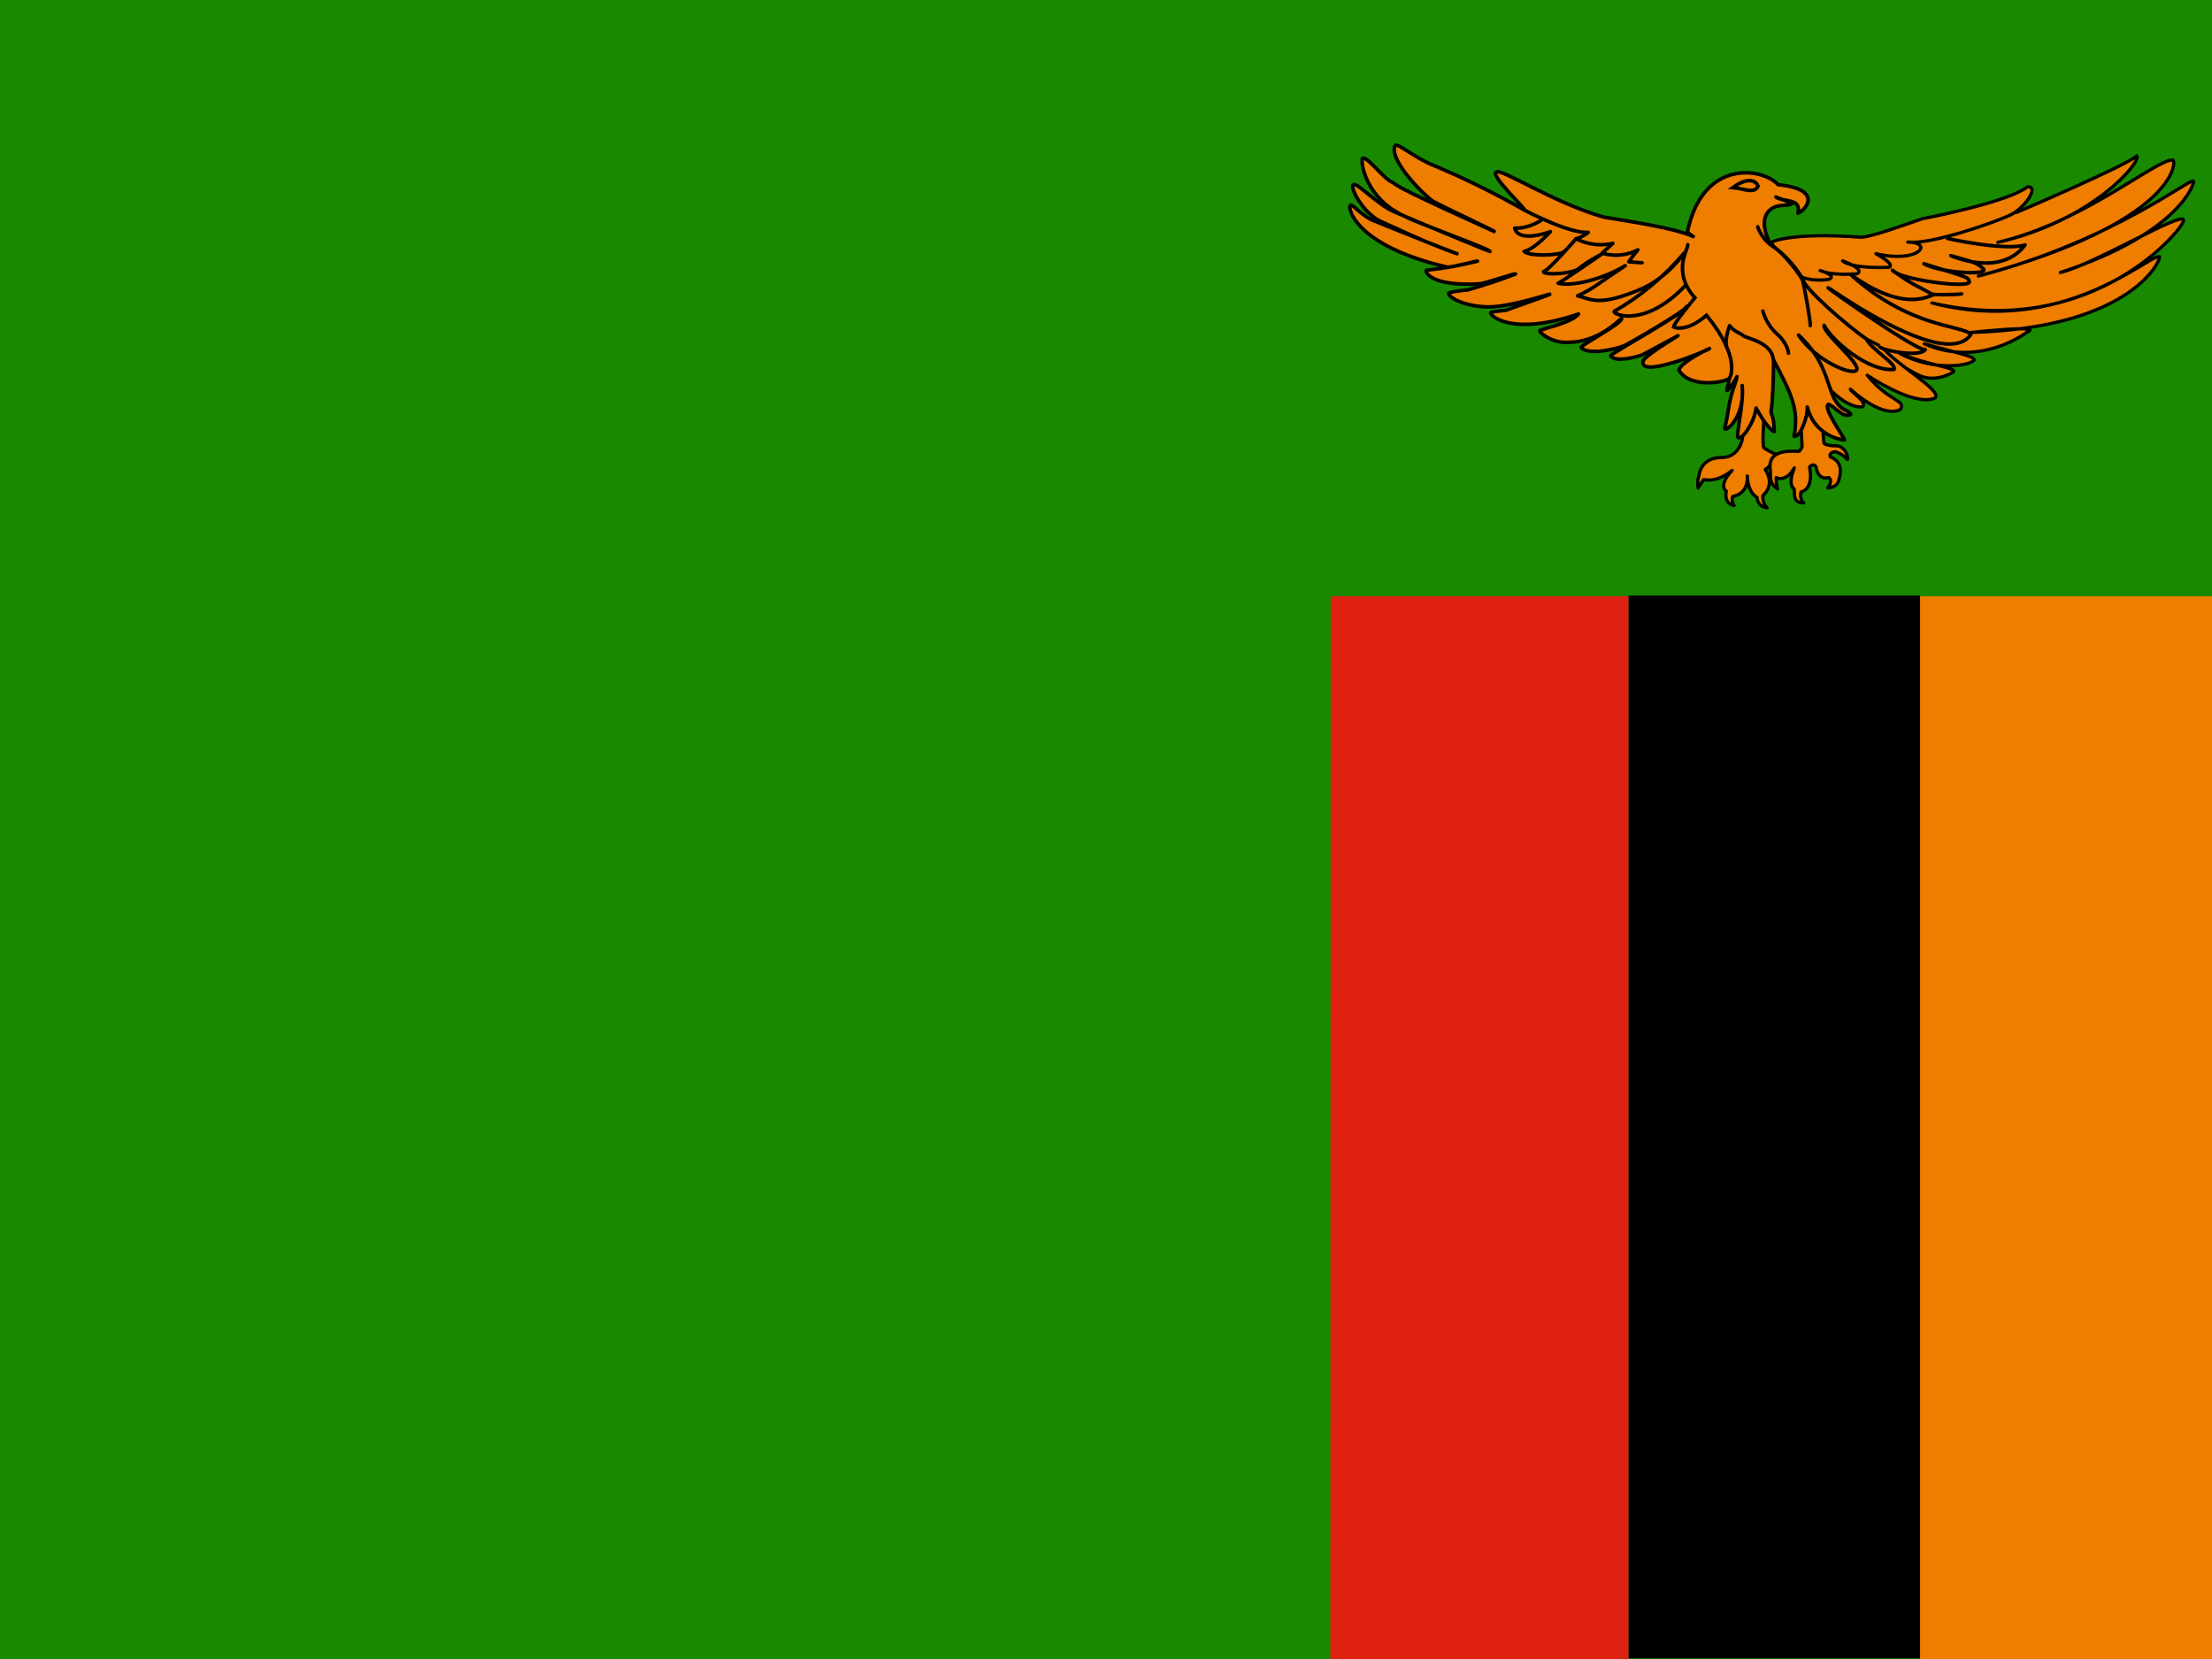
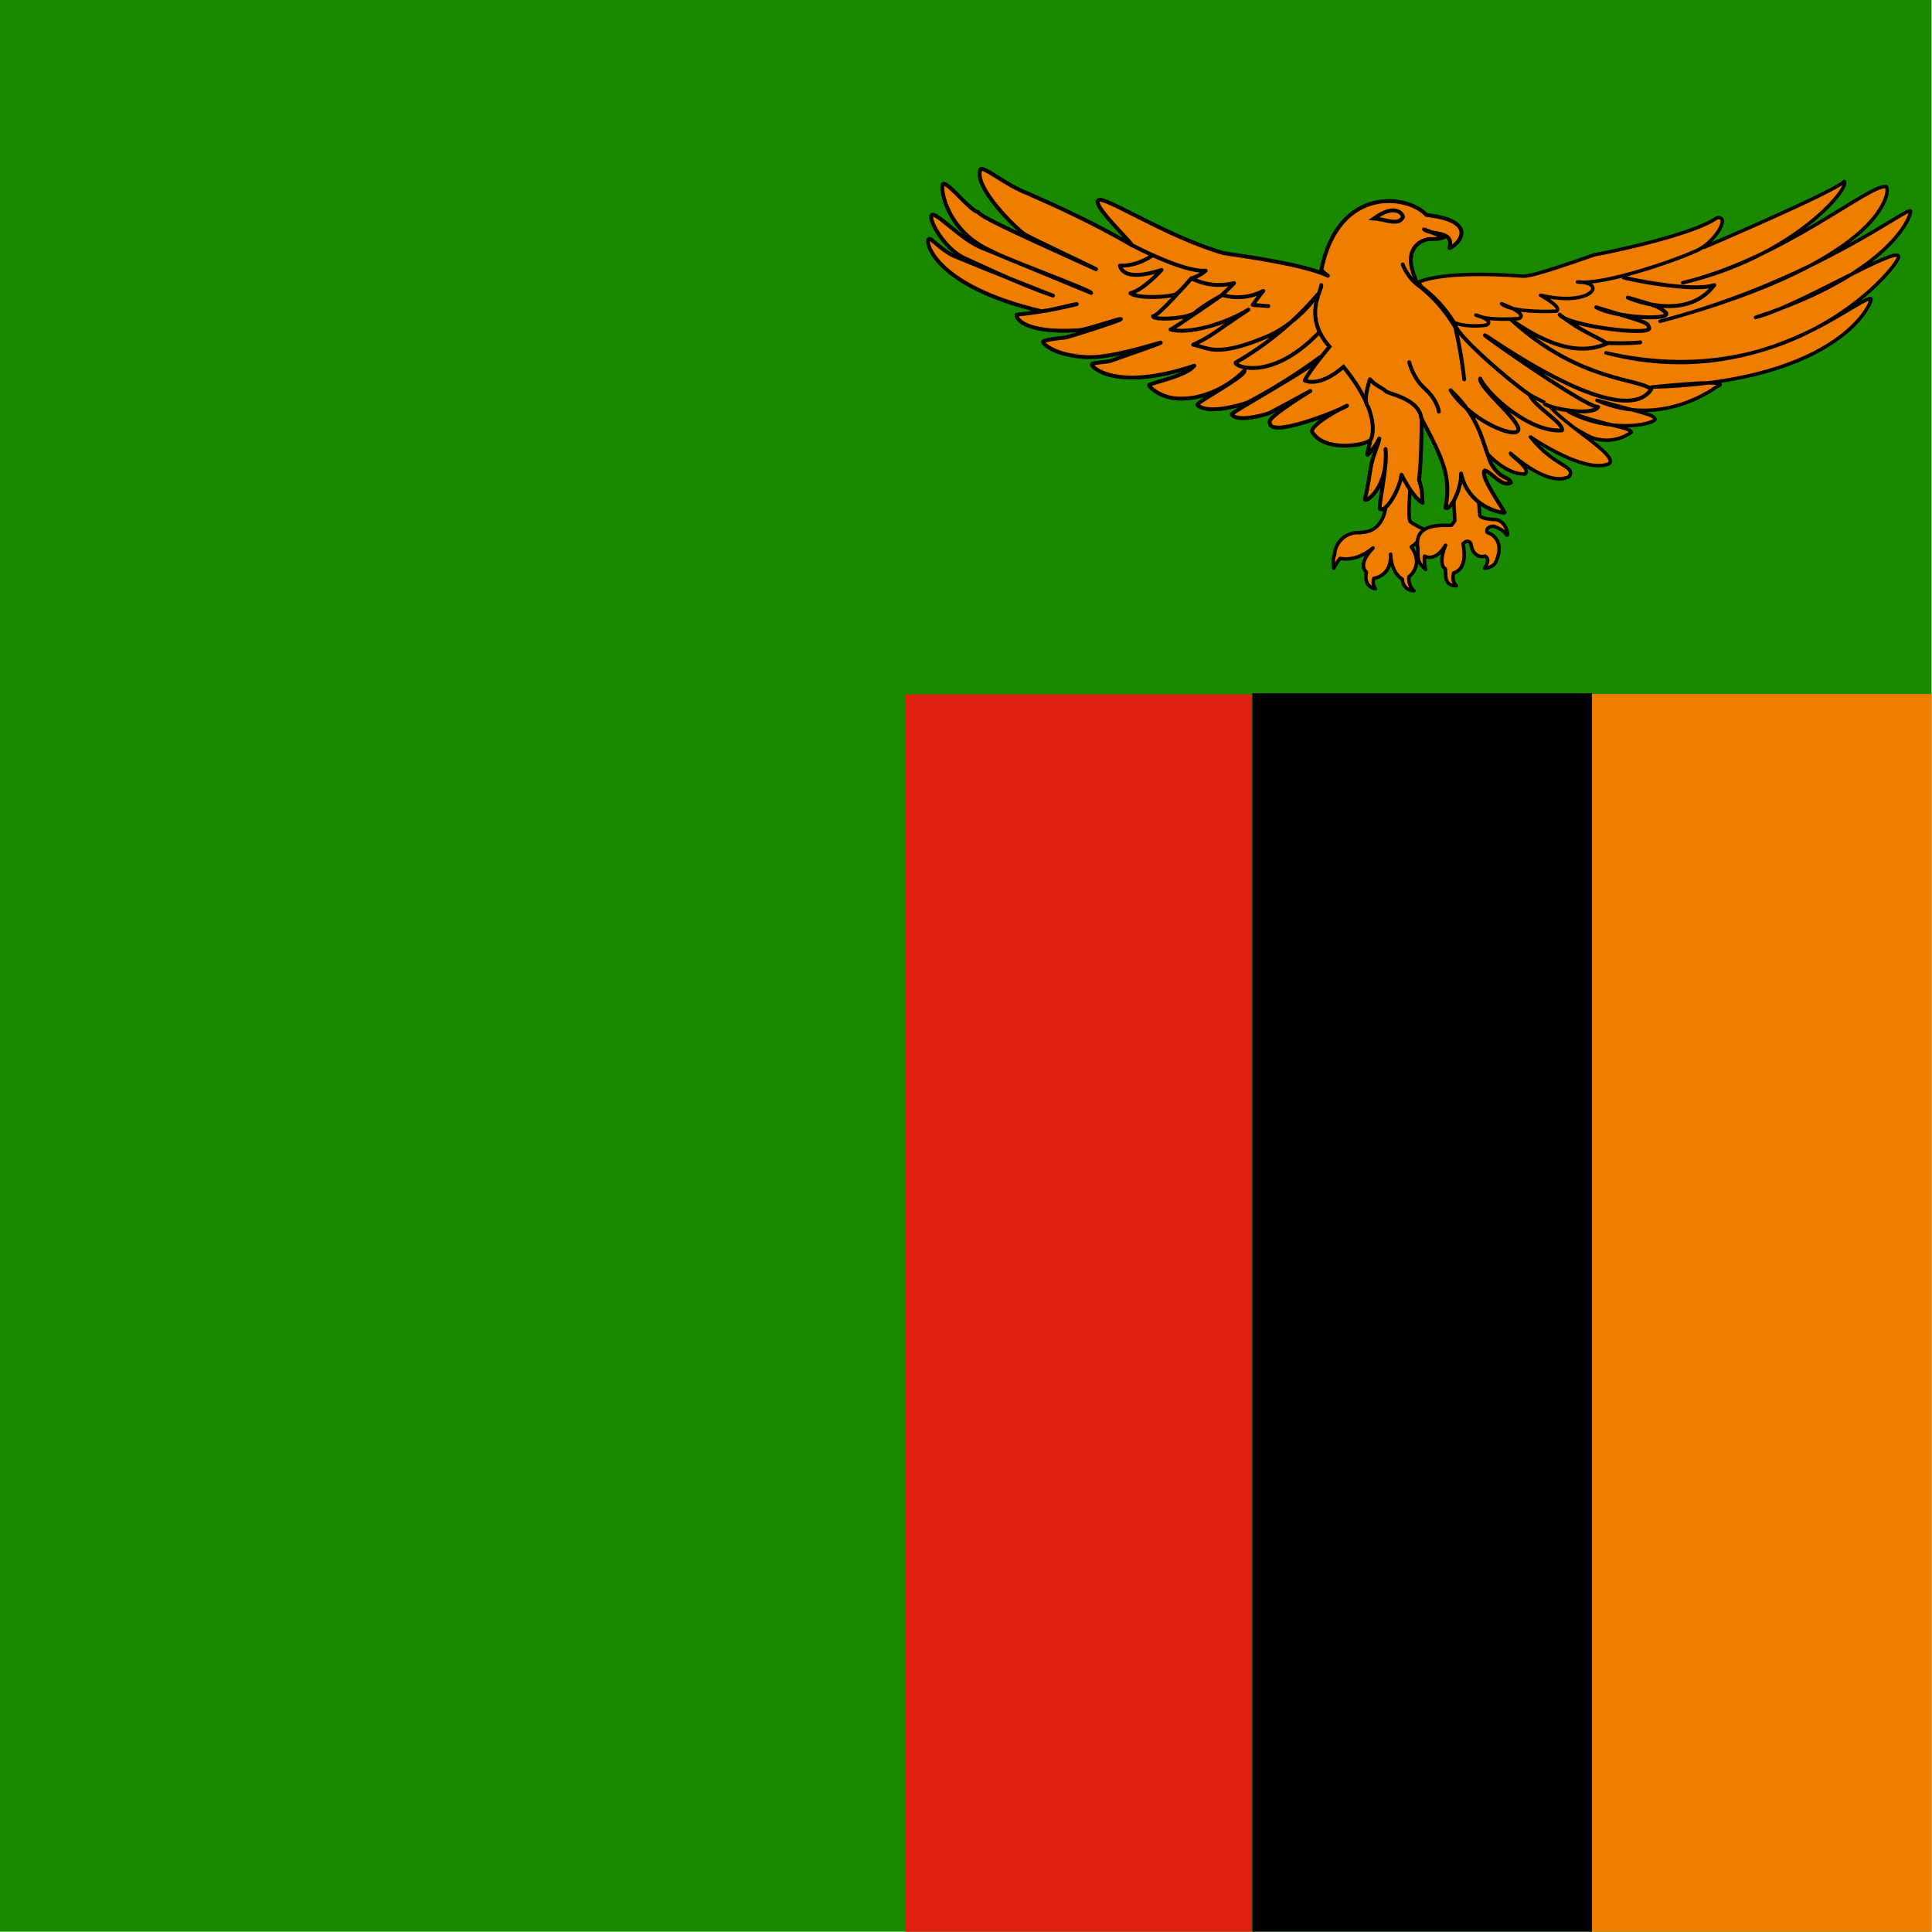
- <svg xmlns="http://www.w3.org/2000/svg" id="flag-icons-zm" viewBox="0 0 640 480">
+ <svg xmlns="http://www.w3.org/2000/svg" id="flag-icons-zm" viewBox="0 0 512 512">
  <defs>
    <clipPath id="zm-a">
-       <path fill-opacity=".7" d="M-170.7 0H512v512h-682.7z" />
+       <path fill-opacity=".7" d="M248 0h496v496H248z" />
    </clipPath>
  </defs>
-   <g fill-rule="evenodd" clip-path="url(#zm-a)" transform="translate(160)scale(.9375)">
-     <path fill="#198a00" d="M-256 0h768v512h-768z" />
-     <path fill="#ef7d00" d="M421.9 184H512v328h-90.1z" />
-     <path fill="#000001" d="M331.9 183.8h90v328h-90z" />
-     <path fill="#de2010" d="M240 184h91.9v328h-92z" />
+   <g fill-rule="evenodd" clip-path="url(#zm-a)" transform="translate(-256)scale(1.0321)">
+     <path fill="#198a00" d="M0 0h744v496H0z" />
+     <path fill="#ef7d00" d="M656.8 178.2H744V496h-87.3z" />
+     <path fill="#000001" d="M569.6 178h87.2v318h-87.2z" />
+     <path fill="#de2010" d="M480.5 178.3h89V496h-89z" />
    <g fill="#ef7d00" stroke="#000">
-       <path stroke-linejoin="round" d="M451.6 65.6s34-14.5 37.2-17.5c1.5 1.8-13.6 20-42.9 26.7 26.6-6.2 49.3-26 54-25.4 1.3.3 1 19.3-60 35.8 42.2-11 66.7-31.4 66.4-29.2.3.5-4.2 16-41.1 28.1 10.3-2.4 38.3-19.4 38-16.1.9 1.3-27 37.2-77.6 25.5 40.4 10.5 66.5-14.8 70.2-14.3.8.1-7.4 22-58.2 23.4 24.3-2.5 17.3-.1 17.3-.1s-14.3 11.2-31.7 3.6c13.6 3.7 15.1 3.9 15.4 5-.9 1.6-12 3.8-22.9-2 8.7 3.6 16.5 4.2 16.6 5.5-.1.4-5.6 3.6-10.6 1.3-4.9-2.2-50.3-30.1-50.3-30.1l77.4-21.3 2.8 1zm-91 75.6c-6.8 0-7 6-7 6s-.5.5-.2 3.4l1.7-2.6c.8.1 3.9 1 8.8-2.8-4.5 4.7-1.8 6.4-1.8 6.4s-1 3.7 2.4 4.4c-1-1.5-.4-2.8-.4-2.8s4.8-.5 4.5-6.3c.1 5.3 3 6.6 3 6.6s0 2.9 3.1 3.2c-1.6-1.5-1.3-3.8-1.3-3.8s4-3 .7-8c2-1.2 3.7-4.5 3.7-4.5s-2.8-1.2-4.1-2.2c-.6-1.3 0-8.5 0-8.5l-1.8-9.3-4.8 14.5c.2-2 .3 6.3-6.5 6.3z" />
-       <path stroke-linejoin="round" d="M394.2 120.3c.2.1 5.1 5.6 9.9 5.3 1.8-1.5-3.7-4.7-3.7-5.5 2 1.8 10.1 8.8 15.4 6.3 2-3-3.8-2.5-10.2-10.6 4.5 3 15.7 9.5 21 7 2.1-2.4-11.7-9.9-16.4-15.7l-12-6.1-16.2 13.3 12.3 6z" />
-       <path stroke-linecap="round" stroke-linejoin="round" d="M375.9 74.8s5.5-3.2 27.6-1.6c2.4.3 15-4.3 19.1-5.7 6.4-1.2 27-5.6 32.4-9.8 4-.5-1 7.1-6 9-5.2 2.3-24.1 8.9-30.9 8 8.1.1 3.6 6.7-9.8 3.6 6.4 3.6 4 4.2 4 4.2s-11.3.6-14.3-2c7.6 2.9 4.4 4 4.4 4s-7.7.7-11.3-1c5.5 1.7 2.7 2.7 2.7 2.7s-4.5.8-8.2-.6c-3.8-1.3-9.4-10.7-9.7-10.7z" />
-       <path stroke-linejoin="round" d="m384.7 123.4.8 14.6-.8 1.2c-.3.4-10.3-1.6-9 6 0 3.2 0 4 2.2 5.7-.5-2-.4-3.5-.4-3.5s2.9 1.7 5.6-3c-1.9 4.6-.6 6.3-.1 6.4.4.8-.8 4.5 3 4.4-1.5-1.4-.8-3.4-.8-3.4s4-.6 2.6-7.7c1.4-1.4 2 0 2 0s.4 4.2 3.9 3.3c1.5.9-.3 3.2-.3 3.2s2.5 0 3.3-2c.7-2.2 1.6-6-2.5-7.6-.5-1.5 1.6-1.6 1.6-1.6s2.6.9 3.4 2.2.5-3.4-2.8-4c-4 0-4.2-.9-4.2-1l-1-13.7z" />
-       <path stroke-linecap="round" stroke-linejoin="round" stroke-width="1.1" d="M398.6 135.8c0-.7-6.8-9.9-5-11 1.7.3 4.5 4.5 6.9 3.1-.7-1.6-2.8-.7-5.1-4.9-2.4-4.8-2.7-11.9-11-19.6 5.4 8.2 17.4 13 18 10.6s-10.7-11.4-10.1-13.6c2.2 4.4 13.4 14.4 21.6 13.6.6-2-6.7-5.8-8.6-9.4-5.3-3.6-19.4-15.7-19.6-18.5a33.3 33.3 0 0 0-9.9-10.6 5 5 0 0 1-.8-1.7c-3.2-7.5 1-10 3.5-10.3 2-.3 2.6 0 4-.7l-5.1-2c2.3 1.7 8 .2 6.8 5 2.5-1 7.9-7.4-6.1-8.8-4.6-5.2-23.3-8.2-28 14.6.4.3.6.6 1.8 1.4-6-2.8-21.9-5-27.6-6-15.6-4.4-31.7-15.2-33.2-13.9-2 1 9.4 11.6 8.8 11.8a263 263 0 0 0-27.5-13.6c-6-2.2-11.9-7.4-12.5-6.4-2.2 4.5 9.5 15.9 11.7 17.2 2.2 1.3 19.3 9.3 19 9.4-25.8-11.7-30-13.9-31.4-15.2-2.3-.5-7.8-8-9.3-7.5-.9.8.8 12.6 13.1 18 2 1.4 26.4 10.1 26.2 10.8 0 .2-28-11.5-29-12-5.4-2-12-9.4-13.2-8.6-1.2.8 3 8.8 8.4 11.3 2.9 1.2 13.8 6.6 23.6 10 .6.3-17.7-6.9-26.5-10.5-4-2.2-5.8-5-6.4-4.4-1 .6 1.4 12.4 29.7 19 .7.4 10-2.1 9.5-1.8a113.3 113.3 0 0 1-15.8 2.8c-.3.8 1.8 5 16.4 4.2 1.8-.1 12-3.7 11.1-3a174 174 0 0 1-14.8 4.9c-.9 0-5.6.6-5.8 1-.2.8 3.5 3.8 11.3 4.2 7 .4 20.2-4.2 20-3.9-.4.3-12.8 4.6-13.1 4.8-.5.3-5 .5-5.2.9-.4.9 6.6 7.4 27.1.4-2 2.8-12 4.7-12 5.2 0 .4 2.2 2.5 5.7 3.3 1.7.4 4.1.3 6.3 0 4-.8 8-2.3 13.3-7.2.6 1.5-13.1 8.5-12.5 9.1 3 2.8 12.9-.3 13.5-.7.7-.3 19-10.7 19-12 .3 1.6-23.7 14.7-23.4 15.2 1.5 2.4 9.7-.1 10-.4l10.8-5.8c.3-.1-11.8 7-10.8 8.2-.5 4.7 19-3.2 20.5-4.2.7-.5-9.4 4.4-9.4 6.7 3.3 5.5 13.7 3.8 15.3 2.6.8-.6-1 4-.4 3.6a16 16 0 0 0 3-4.3c-.2 1.6-1.4 4-2 6.8-.7 2.7-.9 5.9-1.8 9.2-.2 1.4 6.4-2.9 5.4-13.2.6 5.4-2 15.4-1.3 16 1.3 1 5.2-5 5.6-9.1 1.1 2 3.5 6.3 5.6 7.3-.2-3.1 0-3-1-6 .6-4.1.7-9.7.8-16.1 5.6 10.7 7.9 15.3 6.3 23.5 1.7.7 4.3-5.8 4.1-9a13.3 13.3 0 0 0 11.5 10.2" />
-       <path stroke-linecap="round" stroke-linejoin="round" stroke-width="1.1" d="M305.4 67.7s-3.9 2.9-8.6 2.7c1.2 4.8 11 1.1 11 1.1s-4.7 5.3-8.1 6.1c2 1.7 10.6 1.1 12 .3 1.4-.9 4-4.2 4-4.2s-8.8 10.2-10 10.1c-.3 1.2 9.1.8 11-1 2-1.8 7-4.4 7-4.4s-13 9-13.5 9c4.8 1.2 14.5-1.6 20.7-5.4-9.2 6.1-10 7.2-14.7 9.3 4.2.9 6.3 3.7 20.3-2.4 8-3.8 12.6-10.8 12.6-10.8a81.7 81.7 0 0 1-21.6 18c-.5 1 9.4 5.2 21.9-7.9" />
-       <path stroke-linecap="round" stroke-width="1.1" d="M373.4 96s.9 4 4.3 7 3.6 6 3.6 6m-9.5-39s1.1 3.7 4.6 6c3.6 2.2 9 9.4 9.3 10.7.4 1.5 2.5 12.6 2.3 13.8m-37.8-25c.2 1.5-5 8.3 2.2 16.4-6.6 8-6.6 9-6.6 9s3.7 2 10.2-3.6c10.8 13.2 7.2 19.2 7.2 19.2" />
-       <path stroke-linecap="round" stroke-linejoin="round" stroke-width="1.1" d="M362.3 107.2s-1-1.4.8-6.7c1.6 2 3.4 2.3 4.1 3 .8.9 9 2 9.4 7.5" />
-       <path stroke-width="1.1" d="M371.9 57.5c0-.4-1.7-4-7.8.4 3.3.2 6.5 2.1 7.8-.4z" />
-       <path stroke-linejoin="round" stroke-width="1.1" d="M430.1 73.5c.3.2 18.2 4 24.2 2.1-7.6 10.2-22.9 3.3-22.9 3.3 7.5 2.2 7.8 2 10.2 4.2.8 2-13.8 1-18.5-1.7 13.3 4.2 13.6 4 14 5.5.6 2.3-21.8-.6-23.7-3.5 6 4.6 9.2 5.5 12.5 7.6-4 1.8-11.5 3.6-25.2-6.1 18 16.4 34.3 15.4 36.9 18.3-6.3 9.3-30.7-5.5-41.9-13s24.5 18.1 27.8 17.7c-1.6 2.5-13.4.3-14.2-1" />
-       <path stroke-linecap="round" stroke-width="1.1" d="M434.7 90.7c-2 .3-8.3.3-9.2.1" />
-       <path stroke-linecap="round" stroke-linejoin="round" stroke-width="1.1" d="M300.1 65s13.6 7.2 19.4 6.7a10 10 0 0 1-3.8 2c1.4.6 5.4 2.7 11.4 1.4l-3.3 3s5.2 2 11-1a46.4 46.4 0 0 0-2.8 3.7l4.1.3" />
+       <path stroke-linejoin="round" stroke-width=".9" d="M685.6 63.5s32.9-14 36-16.9c1.5 1.7-13.1 19.4-41.5 26 25.8-6.2 47.8-25.3 52.2-24.7 1.3.3 1 18.7-58 34.6 40.8-10.7 64.6-30.4 64.3-28.2.3.4-4 15.5-39.8 27.2 10-2.3 37-18.8 36.7-15.6.9 1.3-26.2 36-75.1 24.7 39 10.2 64.4-14.3 68-13.9.8.2-7.2 21.4-56.4 22.7 23.6-2.4 16.8-.1 16.8-.1s-14 10.9-30.7 3.5c13.2 3.6 14.6 3.7 14.9 4.9-.9 1.4-11.7 3.6-22.2-2 8.4 3.4 16 4 16.1 5.3a11 11 0 0 1-10.3 1.3c-4.7-2.1-48.8-29.2-48.8-29.2l75-20.6zm-88.2 73.3a6 6 0 0 0-6.7 5.8s-.6.5-.2 3.3a16.2 16.2 0 0 1 1.6-2.5c.7 0 3.8 1 8.5-2.7-4.3 4.5-1.7 6.2-1.7 6.2s-1 3.6 2.3 4.3c-1-1.5-.4-2.7-.4-2.7s4.6-.5 4.3-6.2c.2 5.1 3 6.4 3 6.4s0 2.8 3 3c-1.6-1.4-1.3-3.6-1.3-3.6s4-2.9.6-7.7c2-1.1 3.7-4.3 3.7-4.3s-2.8-1.2-4-2.2c-.6-1.2 0-8.2 0-8.2l-1.7-9-4.7 14c.2-2 .3 6-6.3 6z" />
+       <path stroke-linejoin="round" stroke-width=".9" d="M630 116.5c.1.2 5 5.5 9.6 5.2 1.7-1.4-3.7-4.6-3.7-5.3 2 1.7 9.9 8.5 15 6 2-2.8-3.7-2.4-9.9-10.2 4.3 2.9 15.2 9.3 20.3 6.8 2.1-2.3-11.3-9.6-15.8-15.2l-11.6-6-15.8 13z" />
+       <path stroke-linecap="round" stroke-linejoin="round" stroke-width=".9" d="M612.2 72.5s5.4-3.2 26.8-1.6c2.3.3 14.6-4.2 18.5-5.5 6.2-1.1 26-5.5 31.4-9.5 3.8-.5-1 7-5.8 8.7-5 2.3-23.4 8.7-30 7.8 7.9.1 3.5 6.5-9.5 3.4 6.2 3.5 4 4.1 4 4.1s-11 .6-14-1.9c7.4 2.8 4.4 3.8 4.4 3.8s-7.6.7-11-.9c5.3 1.6 2.6 2.6 2.6 2.6s-4.4.7-8-.6c-3.6-1.3-9.1-10.4-9.4-10.4" />
+       <path stroke-linejoin="round" stroke-width=".9" d="m620.8 119.5.8 14.2-.8 1.1c-.4.5-10-1.5-8.7 6 0 3 0 3.7 2 5.4-.5-2-.3-3.4-.3-3.4s2.7 1.7 5.4-2.8c-1.8 4.4-.5 6-.1 6 .4.9-.7 4.5 2.9 4.4-1.4-1.3-.7-3.3-.7-3.3s3.8-.6 2.4-7.5c1.4-1.4 2 0 2 0s.4 4 3.7 3.2c1.5.9-.2 3.1-.2 3.1s2.4 0 3.1-2c.8-2 1.6-5.7-2.4-7.2-.5-1.5 1.6-1.6 1.6-1.6s2.5.8 3.3 2.1c.7 1.3.4-3.3-2.7-3.8-3.9-.1-4.1-1-4.1-1.1l-1-13.2z" />
+       <path stroke-linecap="round" stroke-linejoin="round" d="M634.3 131.6c0-.7-6.6-9.6-5-10.8 1.7.4 4.5 4.5 6.7 3.1-.6-1.6-2.6-.7-5-4.7-2.2-4.6-2.5-11.5-10.5-19 5.2 8 16.9 12.6 17.4 10.2s-10.3-11-9.8-13.2c2.1 4.4 13 14 21 13.3.5-1.9-6.6-5.7-8.4-9.2-5-3.4-18.7-15.2-19-17.9a32 32 0 0 0-9.5-10.3c-.6-.6-.7-1.3-.8-1.7-3.1-7.2 1-9.6 3.4-10 2-.1 2.5.1 4-.5l-5.1-2c2.2 1.6 7.8.2 6.5 4.8 2.5-.9 7.7-7-5.9-8.5-4.4-5-22.5-8-27 14.1.3.3.5.6 1.7 1.5-5.8-2.8-21.2-5-26.8-5.8-15-4.4-30.6-14.8-32.1-13.6-2 1 9 11.3 8.5 11.5-9.7-5.6-18.4-9.6-26.6-13.2-5.8-2.2-11.5-7.2-12.2-6.2-2 4.4 9.3 15.4 11.4 16.7 2 1.2 18.7 9 18.4 9-25-11.3-29.2-13.4-30.4-14.7-2.2-.5-7.6-7.7-9-7.3-.9.8.7 12.3 12.7 17.4 2 1.4 25.5 10 25.3 10.6l-28.1-11.6c-5.2-2-11.6-9.2-12.8-8.4-1.1.8 3 8.5 8.2 11 2.8 1.2 13.3 6.4 22.9 9.7.6.3-17.1-6.7-25.7-10.3-3.8-2-5.7-4.8-6.2-4.2-1 .6 1.4 12 28.8 18.5.7.3 9.6-2.1 9.2-1.8a111.8 111.8 0 0 1-15.4 2.7c-.3.8 1.7 4.9 15.9 4 1.8 0 11.6-3.5 10.8-2.8-.4.4-13.4 4.6-14.4 4.7-.8 0-5.4.6-5.5 1-.2.7 3.3 3.6 11 4 6.7.4 19.4-4 19.2-3.7-.3.3-12.3 4.4-12.7 4.6-.4.3-4.8.5-5 .9-.3.8 6.4 7.1 26.3.4-2 2.7-11.6 4.5-11.6 5 0 .4 2.1 2.5 5.5 3.2 1.7.4 4 .3 6 0a25 25 0 0 0 13-7c.5 1.5-12.7 8.3-12.1 8.9 2.9 2.7 12.4-.4 13-.7A148 148 0 0 0 587 91.7c.3 1.5-23 14.2-22.7 14.7 1.5 2.3 9.5-.2 9.8-.4l10.4-5.6c.3-.2-11.4 6.9-10.4 8-.5 4.5 18.3-3.2 19.8-4.2.7-.5-9 4.3-9 6.6 3 5.3 13.2 3.6 14.7 2.4.8-.5-1 4-.4 3.6a17 17 0 0 0 3-4.2c-.2 1.5-1.4 3.8-2 6.5-.6 2.7-.8 5.8-1.7 9-.2 1.4 6.2-2.8 5.3-12.8.5 5.2-2 15-1.4 15.4 1.4 1 5-4.8 5.5-8.8 1 2 3.4 6.2 5.4 7.2-.2-3 0-3-.9-5.9.5-4 .6-9.4.7-15.6 5.5 10.4 7.6 14.8 6.1 22.8 1.6.7 4.2-5.6 4-8.8 2 9 11 10.3 11.2 10z" />
+       <path stroke-linecap="round" stroke-linejoin="round" d="M543.9 65.6s-3.7 2.8-8.3 2.6c1.1 4.6 10.7 1.1 10.7 1.1s-4.6 5.1-8 6c2 1.5 10.3 1 11.7.2 1.4-.9 3.9-4 3.9-4s-8.5 9.8-9.8 9.7c-.1 1.1 9 .7 10.9-1 1.9-1.7 6.6-4.3 6.6-4.3s-12.5 8.7-13 8.7c4.6 1.3 14-1.4 20-5.1-8.9 5.9-9.7 7-14.2 9 4 .8 6 3.5 19.7-2.4 7.8-3.7 12.2-10.4 12.2-10.4a79.2 79.2 0 0 1-21 17.4c-.4 1 9.1 5 21.3-7.6" />
+       <path stroke-linecap="round" d="M609.9 93s.8 3.9 4 6.8c3.3 3 3.6 5.9 3.6 5.9m-9.3-37.8s1.2 3.5 4.5 5.7a38 38 0 0 1 9 10.4 114 114 0 0 1 2.3 13.4m-36.7-24.2c.2 1.4-4.8 8 2.1 15.8-6.3 7.7-6.3 8.7-6.3 8.7s3.5 2 9.9-3.5c10.4 12.8 7 18.7 7 18.7" />
+       <path stroke-linecap="round" stroke-linejoin="round" d="M599 103.9s-.9-1.4.8-6.5c1.6 1.8 3.3 2.2 4 3s8.7 1.9 9.2 7.1" />
+       <path d="M608.3 55.7c0-.4-1.6-3.8-7.5.4 3.2.2 6.3 2 7.5-.4z" />
+       <path stroke-linejoin="round" d="M664.7 71.2c.3.2 17.7 4 23.5 2-7.4 9.9-22.2 3.2-22.2 3.2 7.3 2.2 7.6 2 9.9 4 .7 2-13.3 1.1-18-1.5 13 4 13.2 3.8 13.6 5.3.6 2.2-21-.5-23-3.4 5.8 4.5 9 5.3 12.2 7.4-4 1.7-11.2 3.4-24.5-6 17.5 16 33.3 15 35.8 17.8-6.1 9-29.7-5.3-40.6-12.6-10.8-7.2 23.8 17.5 27 17.1-1.6 2.5-13 .3-13.8-.9" />
+       <path stroke-linecap="round" d="M669.2 87.9c-2 .3-8 .3-9 .1" />
+       <path stroke-linecap="round" stroke-linejoin="round" d="M538.8 63s13.2 7 18.8 6.5c-1.5 1.4-3.7 2-3.7 2 1.4.5 5.2 2.6 11 1.2-1.3 1.4-3.1 3-3.1 3s5 1.9 10.6-1a43.6 43.6 0 0 0-2.7 3.6l4 .3" />
    </g>
  </g>
</svg>
